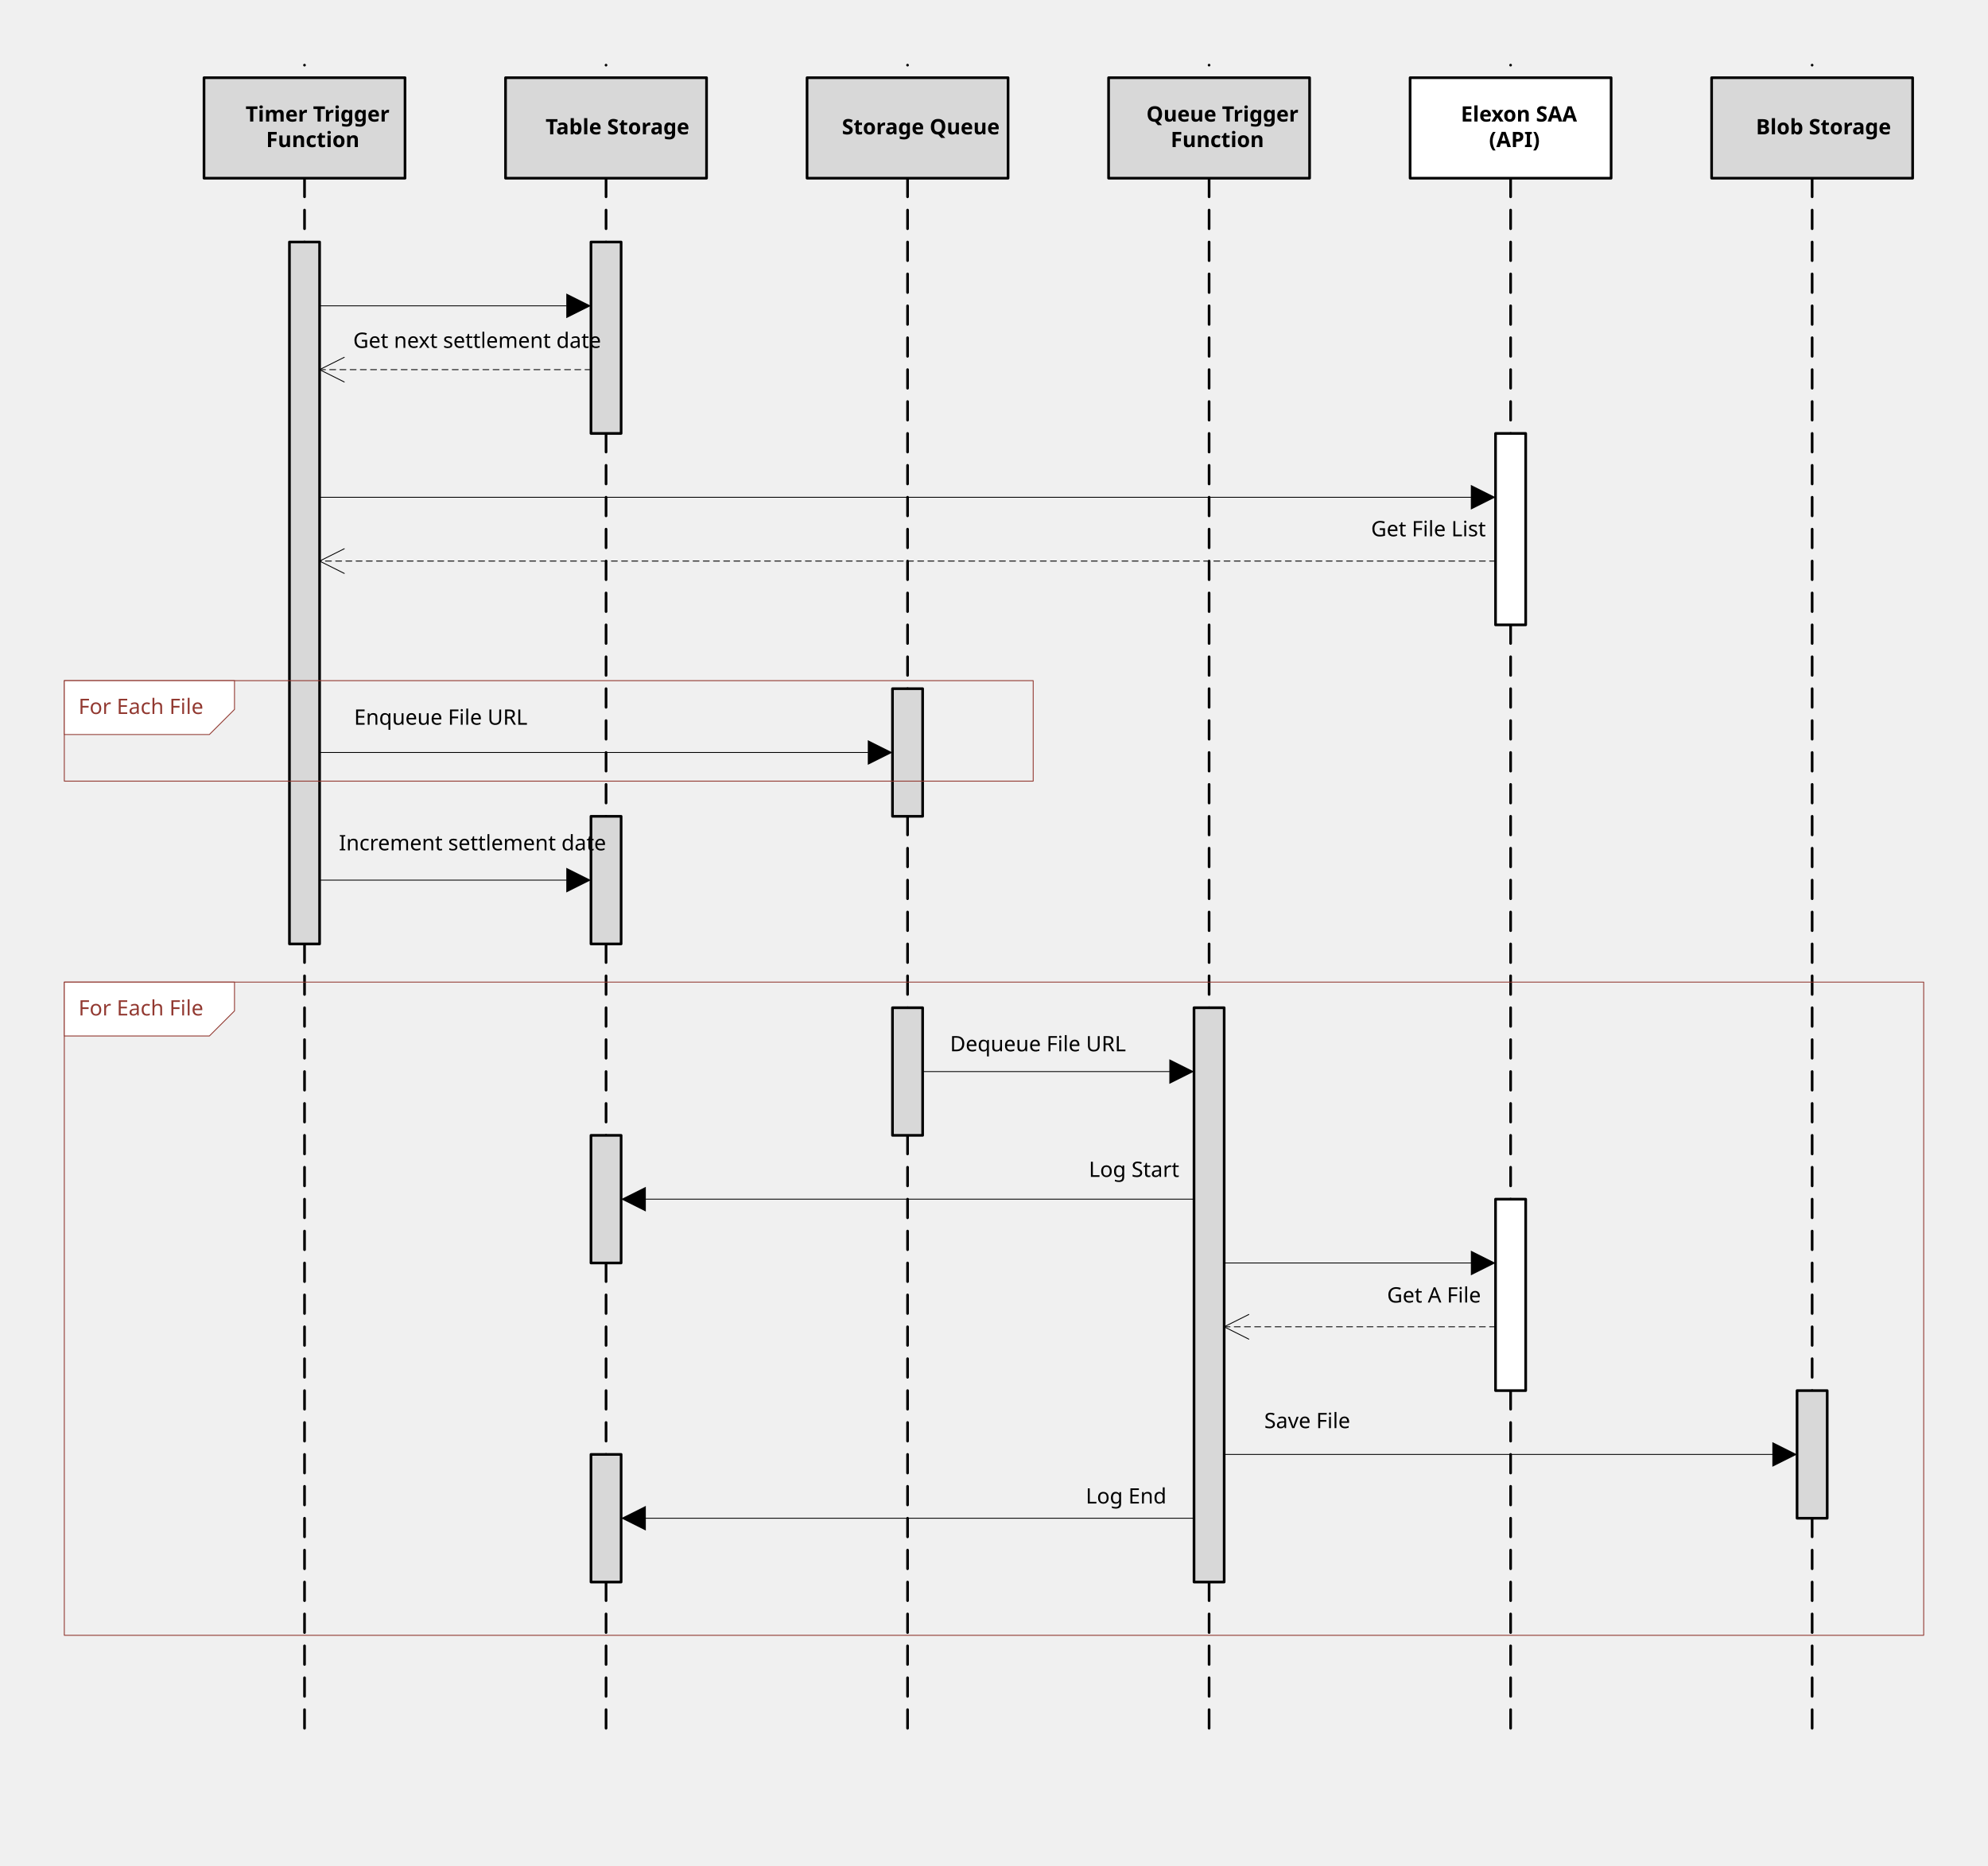
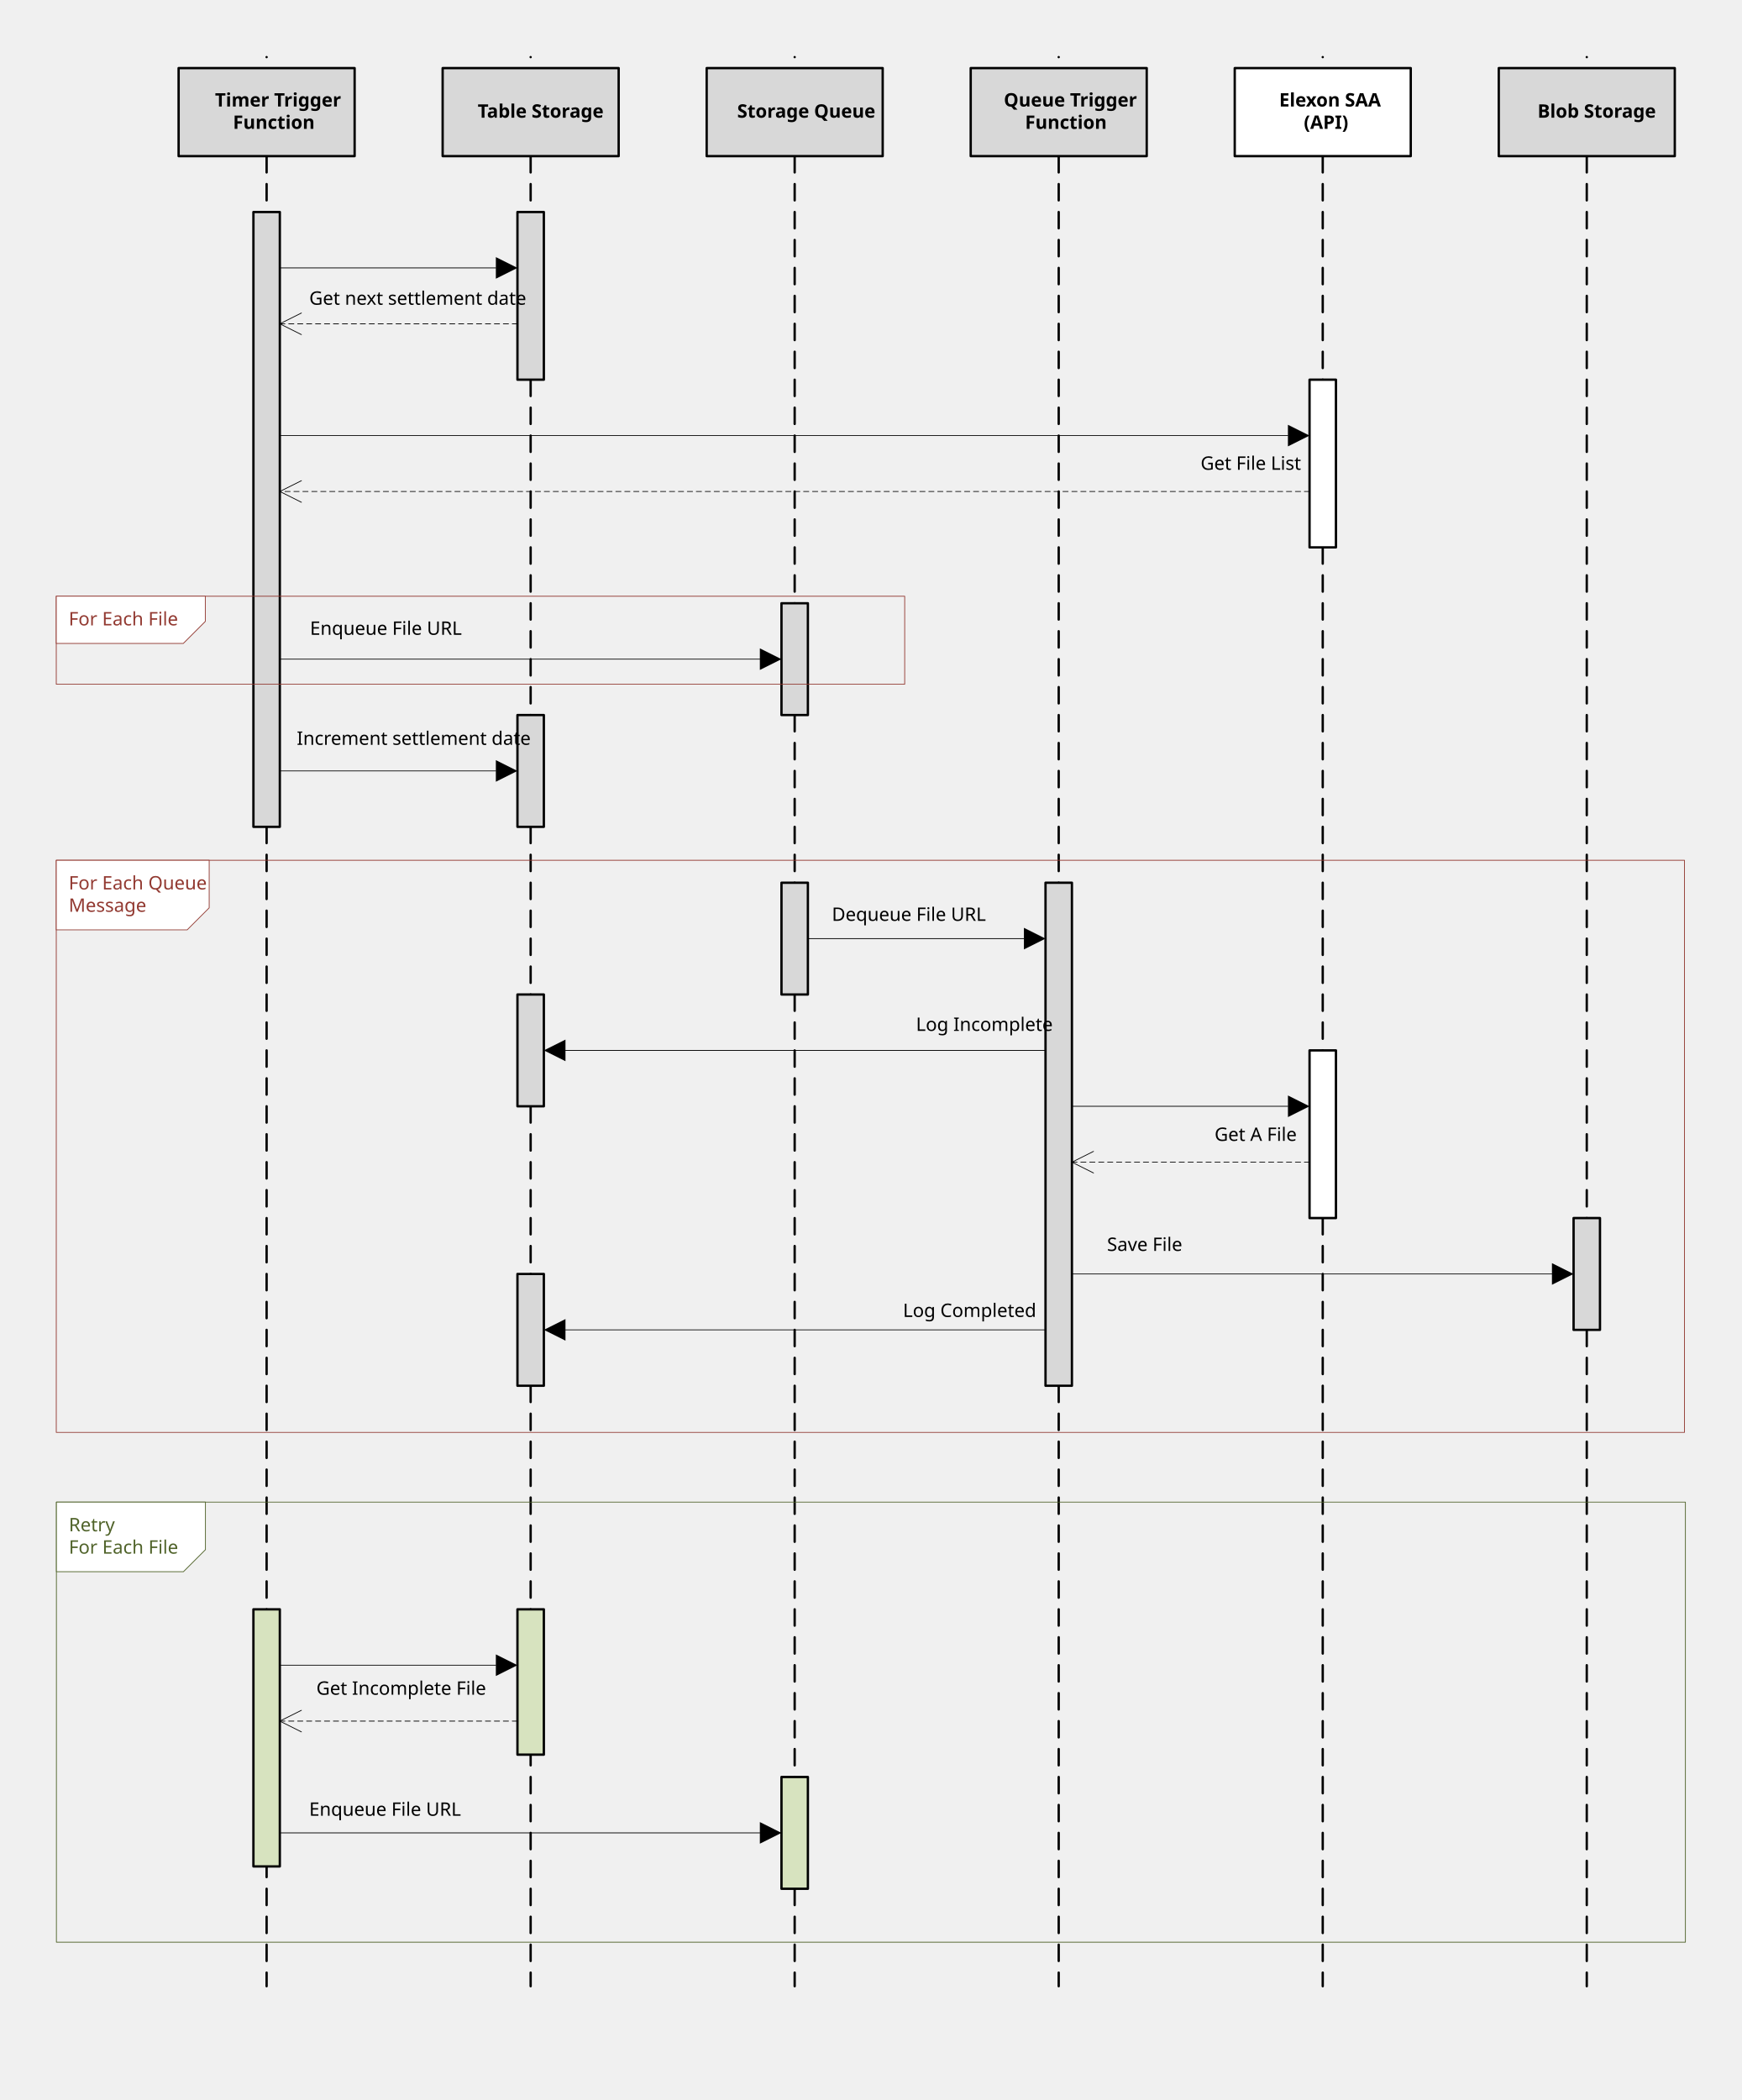
- <svg xmlns="http://www.w3.org/2000/svg" xmlns:xlink="http://www.w3.org/1999/xlink" width="7.787in" height="7.309in" viewBox="0 0 560.659 526.263" xml:space="preserve" color-interpolation-filters="sRGB" class="st14">
+ <svg xmlns="http://www.w3.org/2000/svg" xmlns:xlink="http://www.w3.org/1999/xlink" width="7.791in" height="9.393in" viewBox="0 0 560.96 676.276" xml:space="preserve" color-interpolation-filters="sRGB" class="st18">
  <style type="text/css">
	
		.st1 {fill:#d8d8d8;stroke:#000000;stroke-linecap:round;stroke-linejoin:round;stroke-width:0.75}
		.st2 {stroke:#000000;stroke-dasharray:5.25,3.75;stroke-linecap:round;stroke-linejoin:round;stroke-width:0.75}
		.st3 {fill:#000000;font-family:Calibri;font-size:0.5em;font-weight:bold}
		.st4 {font-size:1em}
		.st5 {fill:#ffffff;stroke:#000000;stroke-linecap:round;stroke-linejoin:round;stroke-width:0.75}
		.st6 {marker-end:url(#mrkr4-78);stroke:#000000;stroke-linecap:round;stroke-linejoin:round;stroke-width:0.24}
		.st7 {fill:#000000;fill-opacity:1;stroke:#000000;stroke-opacity:1;stroke-width:0.069}
		.st8 {fill:none;stroke:none;stroke-linecap:round;stroke-linejoin:round;stroke-width:0.75}
		.st9 {fill:#000000;font-family:Calibri;font-size:0.5em}
		.st10 {marker-end:url(#mrkr3-100);stroke:#000000;stroke-dasharray:1.68,1.2;stroke-linecap:round;stroke-linejoin:round;stroke-width:0.24}
		.st11 {fill:#ffffff;fill-opacity:0;stroke:#923931;stroke-linecap:round;stroke-linejoin:round;stroke-width:0.25}
		.st12 {fill:#ffffff;stroke:#923931;stroke-linecap:round;stroke-linejoin:round;stroke-width:0.25}
		.st13 {fill:#923931;font-family:Calibri;font-size:0.5em}
- 		.st14 {fill:none;fill-rule:evenodd;font-size:12px;overflow:visible;stroke-linecap:square;stroke-miterlimit:3}
+ 		.st14 {fill:#ffffff;fill-opacity:0;stroke:#50632a;stroke-linecap:round;stroke-linejoin:round;stroke-width:0.25}
+ 		.st15 {fill:#ffffff;stroke:#50632a;stroke-linecap:round;stroke-linejoin:round;stroke-width:0.25}
+ 		.st16 {fill:#50632a;font-family:Calibri;font-size:0.5em}
+ 		.st17 {fill:#d7e3bf;stroke:#000000;stroke-linecap:round;stroke-linejoin:round;stroke-width:0.75}
+ 		.st18 {fill:none;fill-rule:evenodd;font-size:12px;overflow:visible;stroke-linecap:square;stroke-miterlimit:3}
	
	</style>
  <defs id="Markers">
    <g id="lend4">
      <path d="M 2 1 L 0 0 L 2 -1 L 2 1 " style="stroke:none" />
    </g>
    <marker id="mrkr4-78" class="st7" refX="-29.003" orient="auto" markerUnits="strokeWidth" overflow="visible">
      <use xlink:href="#lend4" transform="scale(-14.50135,-14.50135) " />
    </marker>
    <g id="lend3">
      <path d="M 2 1 L 0 0 L 2 -1 " style="stroke-linecap:round;stroke-linejoin:round;fill:none" />
    </g>
    <marker id="mrkr3-100" class="st7" orient="auto" markerUnits="strokeWidth" overflow="visible">
      <use xlink:href="#lend3" transform="scale(-14.50135,-14.50135) " />
    </marker>
  </defs>
  <g>
-     <g id="group1000-1" transform="translate(57.5266,-475.998)">
+     <g id="group1000-1" transform="translate(57.5266,-626.011)">
      <g id="shape1001-2" transform="translate(2.83465,-1.41732)">
-         <rect x="0" y="500.751" width="51.024" height="25.512" class="st1" />
+         <rect x="0" y="650.764" width="51.024" height="25.512" class="st1" />
      </g>
      <g id="shape1002-4" transform="translate(19.8425,-31.8898)">
-         <path d="M8.5 526.26 a0 0 0 1 1 0 0 a0 0 0 1 1 0 0 Z" class="st1" />
-       </g>
-       <g id="shape1003-6" transform="translate(18.8976,457.998)">
- 				</g>
-       <g id="shape1004-8" transform="translate(554.609,526.263) rotate(90)">
-         <path d="M0 526.26 L439.37 526.26" class="st2" />
+         <path d="M8.5 676.28 a0 0 0 1 1 0 0 a0 0 0 1 1 0 0 Z" class="st1" />
+       </g>
+       <g id="shape1003-6" transform="translate(18.8976,608.011)">
+ 				</g>
+       <g id="shape1004-8" transform="translate(704.622,676.276) rotate(90)">
+         <path d="M0 676.28 L589.38 676.28" class="st2" />
      </g>
      <g id="shape1000-11">
-         <rect x="0" y="497.916" width="56.693" height="28.346" class="st1" />
-         <text x="11.72" y="510.29" class="st3">Timer Trigger <tspan x="17.5" dy="1.2em" class="st4">Function</tspan>
-         </text>
-       </g>
-     </g>
-     <g id="group1005-15" transform="translate(142.566,-475.998)">
+         <rect x="0" y="647.93" width="56.693" height="28.346" class="st1" />
+         <text x="11.72" y="660.3" class="st3">Timer Trigger <tspan x="17.5" dy="1.2em" class="st4">Function</tspan>
+         </text>
+       </g>
+     </g>
+     <g id="group1005-15" transform="translate(142.566,-626.011)">
      <g id="shape1006-16" transform="translate(2.83465,-1.41732)">
-         <rect x="0" y="500.751" width="51.024" height="25.512" class="st1" />
+         <rect x="0" y="650.764" width="51.024" height="25.512" class="st1" />
      </g>
      <g id="shape1007-18" transform="translate(19.8425,-31.8898)">
-         <path d="M8.5 526.26 a0 0 0 1 1 0 0 a0 0 0 1 1 0 0 Z" class="st1" />
-       </g>
-       <g id="shape1008-20" transform="translate(18.8976,457.998)">
- 				</g>
-       <g id="shape1009-22" transform="translate(554.609,526.263) rotate(90)">
-         <path d="M0 526.26 L439.37 526.26" class="st2" />
+         <path d="M8.5 676.28 a0 0 0 1 1 0 0 a0 0 0 1 1 0 0 Z" class="st1" />
+       </g>
+       <g id="shape1008-20" transform="translate(18.8976,608.011)">
+ 				</g>
+       <g id="shape1009-22" transform="translate(704.622,676.276) rotate(90)">
+         <path d="M0 676.28 L589.38 676.28" class="st2" />
      </g>
      <g id="shape1005-25">
-         <rect x="0" y="497.916" width="56.693" height="28.346" class="st1" />
-         <text x="11.29" y="513.89" class="st3">Table Storage</text>
-       </g>
-     </g>
-     <g id="group1010-28" transform="translate(227.605,-475.998)">
+         <rect x="0" y="647.93" width="56.693" height="28.346" class="st1" />
+         <text x="11.29" y="663.9" class="st3">Table Storage</text>
+       </g>
+     </g>
+     <g id="group1010-28" transform="translate(227.605,-626.011)">
      <g id="shape1011-29" transform="translate(2.83465,-1.41732)">
-         <rect x="0" y="500.751" width="51.024" height="25.512" class="st1" />
+         <rect x="0" y="650.764" width="51.024" height="25.512" class="st1" />
      </g>
      <g id="shape1012-31" transform="translate(19.8425,-31.8898)">
-         <path d="M8.5 526.26 a0 0 0 1 1 0 0 a0 0 0 1 1 0 0 Z" class="st1" />
-       </g>
-       <g id="shape1013-33" transform="translate(18.8976,457.998)">
- 				</g>
-       <g id="shape1014-35" transform="translate(554.609,526.263) rotate(90)">
-         <path d="M0 526.26 L439.37 526.26" class="st2" />
+         <path d="M8.5 676.28 a0 0 0 1 1 0 0 a0 0 0 1 1 0 0 Z" class="st1" />
+       </g>
+       <g id="shape1013-33" transform="translate(18.8976,608.011)">
+ 				</g>
+       <g id="shape1014-35" transform="translate(704.622,676.276) rotate(90)">
+         <path d="M0 676.28 L589.38 676.28" class="st2" />
      </g>
      <g id="shape1010-38">
-         <rect x="0" y="497.916" width="56.693" height="28.346" class="st1" />
-         <text x="9.82" y="513.89" class="st3">Storage Queue</text>
-       </g>
-     </g>
-     <g id="group1015-41" transform="translate(312.645,-475.998)">
+         <rect x="0" y="647.93" width="56.693" height="28.346" class="st1" />
+         <text x="9.82" y="663.9" class="st3">Storage Queue</text>
+       </g>
+     </g>
+     <g id="group1015-41" transform="translate(312.645,-626.011)">
      <g id="shape1016-42" transform="translate(2.83465,-1.41732)">
-         <rect x="0" y="500.751" width="51.024" height="25.512" class="st1" />
+         <rect x="0" y="650.764" width="51.024" height="25.512" class="st1" />
      </g>
      <g id="shape1017-44" transform="translate(19.8425,-31.8898)">
-         <path d="M8.5 526.26 a0 0 0 1 1 0 0 a0 0 0 1 1 0 0 Z" class="st1" />
-       </g>
-       <g id="shape1018-46" transform="translate(18.8976,457.998)">
- 				</g>
-       <g id="shape1019-48" transform="translate(554.609,526.263) rotate(90)">
-         <path d="M0 526.26 L439.37 526.26" class="st2" />
+         <path d="M8.5 676.28 a0 0 0 1 1 0 0 a0 0 0 1 1 0 0 Z" class="st1" />
+       </g>
+       <g id="shape1018-46" transform="translate(18.8976,608.011)">
+ 				</g>
+       <g id="shape1019-48" transform="translate(704.622,676.276) rotate(90)">
+         <path d="M0 676.28 L589.38 676.28" class="st2" />
      </g>
      <g id="shape1015-51">
-         <rect x="0" y="497.916" width="56.693" height="28.346" class="st1" />
-         <text x="10.66" y="510.29" class="st3">Queue Trigger <tspan x="17.5" dy="1.2em" class="st4">Function</tspan>
-         </text>
-       </g>
-     </g>
-     <g id="group1020-55" transform="translate(397.684,-475.998)">
+         <rect x="0" y="647.93" width="56.693" height="28.346" class="st1" />
+         <text x="10.66" y="660.3" class="st3">Queue Trigger <tspan x="17.5" dy="1.2em" class="st4">Function</tspan>
+         </text>
+       </g>
+     </g>
+     <g id="group1020-55" transform="translate(397.684,-626.011)">
      <g id="shape1021-56" transform="translate(2.83465,-1.41732)">
-         <rect x="0" y="500.751" width="51.024" height="25.512" class="st5" />
+         <rect x="0" y="650.764" width="51.024" height="25.512" class="st5" />
      </g>
      <g id="shape1022-58" transform="translate(19.8425,-31.8898)">
-         <path d="M8.5 526.26 a0 0 0 1 1 0 0 a0 0 0 1 1 0 0 Z" class="st5" />
-       </g>
-       <g id="shape1023-60" transform="translate(18.8976,457.998)">
- 				</g>
-       <g id="shape1024-62" transform="translate(554.609,526.263) rotate(90)">
-         <path d="M0 526.26 L439.37 526.26" class="st2" />
+         <path d="M8.5 676.28 a0 0 0 1 1 0 0 a0 0 0 1 1 0 0 Z" class="st5" />
+       </g>
+       <g id="shape1023-60" transform="translate(18.8976,608.011)">
+ 				</g>
+       <g id="shape1024-62" transform="translate(704.622,676.276) rotate(90)">
+         <path d="M0 676.28 L589.38 676.28" class="st2" />
      </g>
      <g id="shape1020-65">
-         <rect x="0" y="497.916" width="56.693" height="28.346" class="st5" />
-         <text x="14.3" y="510.29" class="st3">Elexon SAA <tspan x="22.26" dy="1.2em" class="st4">(API)</tspan>
-         </text>
-       </g>
-     </g>
-     <g id="shape1025-69" transform="translate(-436.138,266.265) rotate(-90)">
-       <rect x="0" y="517.759" width="198" height="8.504" class="st1" />
-     </g>
-     <g id="shape1026-71" transform="translate(-351.098,122.265) rotate(-90)">
-       <rect x="0" y="517.759" width="54" height="8.504" class="st1" />
-     </g>
-     <g id="shape1027-73" transform="translate(90.125,-432.911)">
-       <path d="M0 519.18 L69.58 519.18" class="st6" />
-     </g>
-     <g id="shape1028-79" transform="translate(92.9597,-426.391)">
-       <rect x="0" y="519.176" width="74.551" height="7.087" class="st8" />
-       <text x="6.64" y="524.52" class="st9">Get next settlement date</text>
-     </g>
-     <g id="group1029-82" transform="translate(482.723,-475.998)">
+         <rect x="0" y="647.93" width="56.693" height="28.346" class="st5" />
+         <text x="14.3" y="660.3" class="st3">Elexon SAA <tspan x="22.26" dy="1.2em" class="st4">(API)</tspan>
+         </text>
+       </g>
+     </g>
+     <g id="shape1025-69" transform="translate(-586.151,266.265) rotate(-90)">
+       <rect x="0" y="667.772" width="198" height="8.504" class="st1" />
+     </g>
+     <g id="shape1026-71" transform="translate(-501.112,122.265) rotate(-90)">
+       <rect x="0" y="667.772" width="54" height="8.504" class="st1" />
+     </g>
+     <g id="shape1027-73" transform="translate(90.125,-582.925)">
+       <path d="M0 669.19 L69.58 669.19" class="st6" />
+     </g>
+     <g id="shape1028-79" transform="translate(92.9597,-576.405)">
+       <rect x="0" y="669.189" width="74.551" height="7.087" class="st8" />
+       <text x="6.64" y="674.53" class="st9">Get next settlement date</text>
+     </g>
+     <g id="group1029-82" transform="translate(482.723,-626.011)">
      <g id="shape1030-83" transform="translate(2.83465,-1.41732)">
-         <rect x="0" y="500.751" width="51.024" height="25.512" class="st1" />
+         <rect x="0" y="650.764" width="51.024" height="25.512" class="st1" />
      </g>
      <g id="shape1031-85" transform="translate(19.8425,-31.8898)">
-         <path d="M8.5 526.26 a0 0 0 1 1 0 0 a0 0 0 1 1 0 0 Z" class="st1" />
-       </g>
-       <g id="shape1032-87" transform="translate(18.8976,457.998)">
- 				</g>
-       <g id="shape1033-89" transform="translate(554.609,526.263) rotate(90)">
-         <path d="M0 526.26 L439.37 526.26" class="st2" />
+         <path d="M8.5 676.28 a0 0 0 1 1 0 0 a0 0 0 1 1 0 0 Z" class="st1" />
+       </g>
+       <g id="shape1032-87" transform="translate(18.8976,608.011)">
+ 				</g>
+       <g id="shape1033-89" transform="translate(704.622,676.276) rotate(90)">
+         <path d="M0 676.28 L589.38 676.28" class="st2" />
      </g>
      <g id="shape1029-92">
-         <rect x="0" y="497.916" width="56.693" height="28.346" class="st1" />
-         <text x="12.48" y="513.89" class="st3">Blob Storage</text>
-       </g>
-     </g>
-     <g id="shape1034-95" transform="translate(166.66,-414.911)">
-       <path d="M0 519.18 L-76.54 519.18" class="st10" />
-     </g>
-     <g id="shape1035-101" transform="translate(-95.98,176.265) rotate(-90)">
-       <rect x="0" y="517.759" width="54" height="8.504" class="st5" />
-     </g>
-     <g id="shape1036-103" transform="translate(90.125,-378.911)">
-       <path d="M0 519.18 L324.69 519.18" class="st6" />
-     </g>
-     <g id="shape1037-108" transform="translate(379.542,-373.242)">
-       <rect x="0" y="519.176" width="42.52" height="7.087" class="st8" />
-       <text x="7.14" y="524.52" class="st9">Get File List</text>
-     </g>
-     <g id="shape1038-111" transform="translate(421.779,-360.911)">
-       <path d="M0 519.18 L-331.65 519.18" class="st10" />
-     </g>
-     <g id="shape1039-116" transform="translate(-266.059,230.265) rotate(-90)">
-       <rect x="0" y="517.759" width="36" height="8.504" class="st1" />
-     </g>
-     <g id="shape1040-118" transform="translate(90.125,-306.911)">
-       <path d="M0 519.18 L154.61 519.18" class="st6" />
-     </g>
-     <g id="group1041-123" transform="translate(18.125,-305.919)">
+         <rect x="0" y="647.93" width="56.693" height="28.346" class="st1" />
+         <text x="12.48" y="663.9" class="st3">Blob Storage</text>
+       </g>
+     </g>
+     <g id="shape1034-95" transform="translate(166.66,-564.925)">
+       <path d="M0 669.19 L-76.54 669.19" class="st10" />
+     </g>
+     <g id="shape1035-101" transform="translate(-245.994,176.265) rotate(-90)">
+       <rect x="0" y="667.772" width="54" height="8.504" class="st5" />
+     </g>
+     <g id="shape1036-103" transform="translate(90.125,-528.925)">
+       <path d="M0 669.19 L324.69 669.19" class="st6" />
+     </g>
+     <g id="shape1037-108" transform="translate(379.542,-523.255)">
+       <rect x="0" y="669.189" width="42.52" height="7.087" class="st8" />
+       <text x="7.14" y="674.53" class="st9">Get File List</text>
+     </g>
+     <g id="shape1038-111" transform="translate(421.779,-510.925)">
+       <path d="M0 669.19 L-331.65 669.19" class="st10" />
+     </g>
+     <g id="shape1039-116" transform="translate(-416.072,230.265) rotate(-90)">
+       <rect x="0" y="667.772" width="36" height="8.504" class="st1" />
+     </g>
+     <g id="shape1040-118" transform="translate(90.125,-456.925)">
+       <path d="M0 669.19 L154.61 669.19" class="st6" />
+     </g>
+     <g id="group1041-123" transform="translate(18.125,-455.933)">
      <g id="shape1041-124">
-         <rect x="0" y="497.916" width="273.26" height="28.346" class="st11" />
+         <rect x="0" y="647.93" width="273.26" height="28.346" class="st11" />
      </g>
      <g id="shape1042-126" transform="translate(0,-13.143)">
-         <path d="M0 526.26 L40.91 526.26 L48 519.18 L48 511.06 L0 511.06 L0 526.26 Z" class="st12" />
-         <text x="4" y="520.46" class="st13">For Each File</text>
-       </g>
-     </g>
-     <g id="shape1043-129" transform="translate(92.9597,-320.092)">
-       <rect x="0" y="519.176" width="56.126" height="7.087" class="st8" />
-       <text x="6.89" y="524.52" class="st9">Enqueue File URL</text>
-     </g>
-     <g id="shape1044-132" transform="translate(-351.098,266.265) rotate(-90)">
-       <rect x="0" y="517.759" width="36" height="8.504" class="st1" />
-     </g>
-     <g id="shape1045-134" transform="translate(90.125,-270.911)">
-       <path d="M0 519.18 L69.58 519.18" class="st6" />
-     </g>
-     <g id="shape1046-139" transform="translate(91.1171,-284.659)">
-       <rect x="0" y="519.176" width="74.551" height="7.087" class="st8" />
-       <text x="4.47" y="524.52" class="st9">Increment settlement date</text>
-     </g>
-     <g id="group1047-142" transform="translate(18.125,-64.9741)">
+         <path d="M0 676.28 L40.91 676.28 L48 669.19 L48 661.07 L0 661.07 L0 676.28 Z" class="st12" />
+         <text x="4" y="670.47" class="st13">For Each File</text>
+       </g>
+     </g>
+     <g id="shape1043-129" transform="translate(92.9597,-470.106)">
+       <rect x="0" y="669.189" width="56.126" height="7.087" class="st8" />
+       <text x="6.89" y="674.53" class="st9">Enqueue File URL</text>
+     </g>
+     <g id="shape1044-132" transform="translate(-501.112,266.265) rotate(-90)">
+       <rect x="0" y="667.772" width="36" height="8.504" class="st1" />
+     </g>
+     <g id="shape1045-134" transform="translate(90.125,-420.925)">
+       <path d="M0 669.19 L69.58 669.19" class="st6" />
+     </g>
+     <g id="shape1046-139" transform="translate(91.1171,-434.673)">
+       <rect x="0" y="669.189" width="74.551" height="7.087" class="st8" />
+       <text x="4.47" y="674.53" class="st9">Increment settlement date</text>
+     </g>
+     <g id="group1047-142" transform="translate(18.125,-214.988)">
      <g id="shape1047-143">
-         <rect x="0" y="342.011" width="524.409" height="184.252" class="st11" />
-       </g>
-       <g id="shape1048-145" transform="translate(0,-169.048)">
-         <path d="M0 526.26 L40.91 526.26 L48 519.18 L48 511.06 L0 511.06 L0 526.26 Z" class="st12" />
-         <text x="4" y="520.46" class="st13">For Each File</text>
-       </g>
-     </g>
-     <g id="shape1049-148" transform="translate(-266.059,320.265) rotate(-90)">
-       <rect x="0" y="517.759" width="36" height="8.504" class="st1" />
-     </g>
-     <g id="shape1050-150" transform="translate(-181.019,446.265) rotate(-90)">
-       <rect x="0" y="517.759" width="162" height="8.504" class="st1" />
-     </g>
-     <g id="shape1051-152" transform="translate(260.204,-216.911)">
-       <path d="M0 519.18 L69.58 519.18" class="st6" />
-     </g>
-     <g id="shape1052-157" transform="translate(259.07,-227.966)">
-       <rect x="0" y="519.176" width="60.661" height="7.087" class="st8" />
-       <text x="8.86" y="524.52" class="st9">Dequeue File URL</text>
-     </g>
-     <g id="shape1053-160" transform="translate(-95.98,392.265) rotate(-90)">
-       <rect x="0" y="517.759" width="54" height="8.504" class="st5" />
-     </g>
-     <g id="shape1054-162" transform="translate(345.243,-162.911)">
-       <path d="M0 519.18 L69.58 519.18" class="st6" />
-     </g>
-     <g id="shape1055-167" transform="translate(383.794,-157.1)">
-       <rect x="0" y="519.176" width="38.268" height="7.087" class="st8" />
-       <text x="7.4" y="524.52" class="st9">Get A File</text>
-     </g>
-     <g id="shape1056-170" transform="translate(421.779,-144.911)">
-       <path d="M0 519.18 L-76.54 519.18" class="st10" />
-     </g>
-     <g id="shape1057-175" transform="translate(-351.098,356.265) rotate(-90)">
-       <rect x="0" y="517.759" width="36" height="8.504" class="st1" />
-     </g>
-     <g id="shape1058-177" transform="translate(336.739,-180.911)">
-       <path d="M0 519.18 L-154.61 519.18" class="st6" />
-     </g>
-     <g id="shape1059-182" transform="translate(298.755,-192.533)">
-       <rect x="0" y="519.176" width="38.268" height="7.087" class="st8" />
-       <text x="8.33" y="524.52" class="st9">Log Start</text>
-     </g>
-     <g id="shape1060-185" transform="translate(-10.9407,428.265) rotate(-90)">
-       <rect x="0" y="517.759" width="36" height="8.504" class="st1" />
-     </g>
-     <g id="shape1061-187" transform="translate(345.243,-108.911)">
-       <path d="M0 519.18 L154.61 519.18" class="st6" />
-     </g>
-     <g id="shape1062-192" transform="translate(347.653,-121.667)">
-       <rect x="0" y="519.176" width="38.976" height="7.087" class="st8" />
-       <text x="8.9" y="524.52" class="st9">Save File</text>
-     </g>
-     <g id="shape1063-195" transform="translate(-351.098,446.265) rotate(-90)">
-       <rect x="0" y="517.759" width="36" height="8.504" class="st1" />
-     </g>
-     <g id="shape1064-197" transform="translate(336.739,-105.084)">
-       <path d="M0 533.35 L-154.61 533.35" class="st6" />
-     </g>
-     <g id="shape1065-202" transform="translate(296.629,-100.407)">
-       <rect x="0" y="519.176" width="38.268" height="7.087" class="st8" />
-       <text x="9.58" y="524.52" class="st9">Log End</text>
+         <rect x="0" y="492.024" width="524.409" height="184.252" class="st11" />
+       </g>
+       <g id="shape1048-145" transform="translate(0,-161.849)">
+         <path d="M0 676.28 L42.16 676.28 L49.25 669.19 L49.25 653.87 L0 653.87 L0 676.28 Z" class="st12" />
+         <text x="4" y="663.27" class="st13">For Each Queue  <tspan x="4" dy="1.2em" class="st4">Message</tspan>
+         </text>
+       </g>
+     </g>
+     <g id="shape1049-149" transform="translate(-416.072,320.265) rotate(-90)">
+       <rect x="0" y="667.772" width="36" height="8.504" class="st1" />
+     </g>
+     <g id="shape1050-151" transform="translate(-331.033,446.265) rotate(-90)">
+       <rect x="0" y="667.772" width="162" height="8.504" class="st1" />
+     </g>
+     <g id="shape1051-153" transform="translate(260.204,-366.925)">
+       <path d="M0 669.19 L69.58 669.19" class="st6" />
+     </g>
+     <g id="shape1052-158" transform="translate(259.07,-377.98)">
+       <rect x="0" y="669.189" width="60.661" height="7.087" class="st8" />
+       <text x="8.86" y="674.53" class="st9">Dequeue File URL</text>
+     </g>
+     <g id="shape1053-161" transform="translate(-245.994,392.265) rotate(-90)">
+       <rect x="0" y="667.772" width="54" height="8.504" class="st5" />
+     </g>
+     <g id="shape1054-163" transform="translate(345.243,-312.925)">
+       <path d="M0 669.19 L69.58 669.19" class="st6" />
+     </g>
+     <g id="shape1055-168" transform="translate(383.794,-307.114)">
+       <rect x="0" y="669.189" width="38.268" height="7.087" class="st8" />
+       <text x="7.4" y="674.53" class="st9">Get A File</text>
+     </g>
+     <g id="shape1056-171" transform="translate(421.779,-294.925)">
+       <path d="M0 669.19 L-76.54 669.19" class="st10" />
+     </g>
+     <g id="shape1057-176" transform="translate(-501.112,356.265) rotate(-90)">
+       <rect x="0" y="667.772" width="36" height="8.504" class="st1" />
+     </g>
+     <g id="shape1058-178" transform="translate(336.739,-330.925)">
+       <path d="M0 669.19 L-154.61 669.19" class="st6" />
+     </g>
+     <g id="shape1059-183" transform="translate(290.551,-342.547)">
+       <rect x="0" y="669.189" width="46.471" height="7.087" class="st8" />
+       <text x="4.47" y="674.53" class="st9">Log Incomplete</text>
+     </g>
+     <g id="shape1060-186" transform="translate(-160.954,428.265) rotate(-90)">
+       <rect x="0" y="667.772" width="36" height="8.504" class="st1" />
+     </g>
+     <g id="shape1061-188" transform="translate(345.243,-258.925)">
+       <path d="M0 669.19 L154.61 669.19" class="st6" />
+     </g>
+     <g id="shape1062-193" transform="translate(347.653,-271.681)">
+       <rect x="0" y="669.189" width="38.976" height="7.087" class="st8" />
+       <text x="8.9" y="674.53" class="st9">Save File</text>
+     </g>
+     <g id="shape1063-196" transform="translate(-501.112,446.265) rotate(-90)">
+       <rect x="0" y="667.772" width="36" height="8.504" class="st1" />
+     </g>
+     <g id="shape1064-198" transform="translate(336.739,-240.925)">
+       <path d="M0 669.19 L-154.61 669.19" class="st6" />
+     </g>
+     <g id="shape1065-203" transform="translate(283.465,-250.421)">
+       <rect x="0" y="669.189" width="51.432" height="7.087" class="st8" />
+       <text x="7.37" y="674.53" class="st9">Log Completed</text>
+     </g>
+     <g id="group1066-206" transform="translate(18.1692,-50.8009)">
+       <g id="shape1066-207">
+         <rect x="0" y="534.544" width="524.665" height="141.732" class="st14" />
+       </g>
+       <g id="shape1067-209" transform="translate(0,-119.329)">
+         <path d="M0 676.28 L40.91 676.28 L48 669.19 L48 653.87 L0 653.87 L0 676.28 Z" class="st15" />
+         <text x="4" y="663.27" class="st16">Retry <tspan x="4" dy="1.2em" class="st4">For Each File</tspan>
+         </text>
+       </g>
+     </g>
+     <g id="shape1068-213" transform="translate(-586.151,601.065) rotate(-90)">
+       <rect x="0" y="667.772" width="82.8" height="8.504" class="st17" />
+     </g>
+     <g id="shape1069-215" transform="translate(-501.112,565.065) rotate(-90)">
+       <rect x="0" y="667.772" width="46.8" height="8.504" class="st17" />
+     </g>
+     <g id="shape1070-217" transform="translate(90.125,-132.925)">
+       <path d="M0 669.19 L69.58 669.19" class="st6" />
+     </g>
+     <g id="shape1071-222" transform="translate(166.66,-114.925)">
+       <path d="M0 669.19 L-76.54 669.19" class="st10" />
+     </g>
+     <g id="shape1072-227" transform="translate(88.441,-128.754)">
+       <rect x="0" y="669.189" width="74.551" height="7.087" class="st8" />
+       <text x="13.45" y="674.53" class="st9">Get Incomplete File </text>
+     </g>
+     <g id="shape1074-230" transform="translate(92.6929,-89.7773)">
+       <rect x="0" y="669.189" width="56.126" height="7.087" class="st8" />
+       <text x="6.89" y="674.53" class="st9">Enqueue File URL</text>
+     </g>
+     <g id="shape1075-233" transform="translate(90.125,-78.9247)">
+       <path d="M0 669.19 L154.61 669.19" class="st6" />
+     </g>
+     <g id="shape1076-238" transform="translate(-416.072,608.265) rotate(-90)">
+       <rect x="0" y="667.772" width="36" height="8.504" class="st17" />
    </g>
  </g>
</svg>
